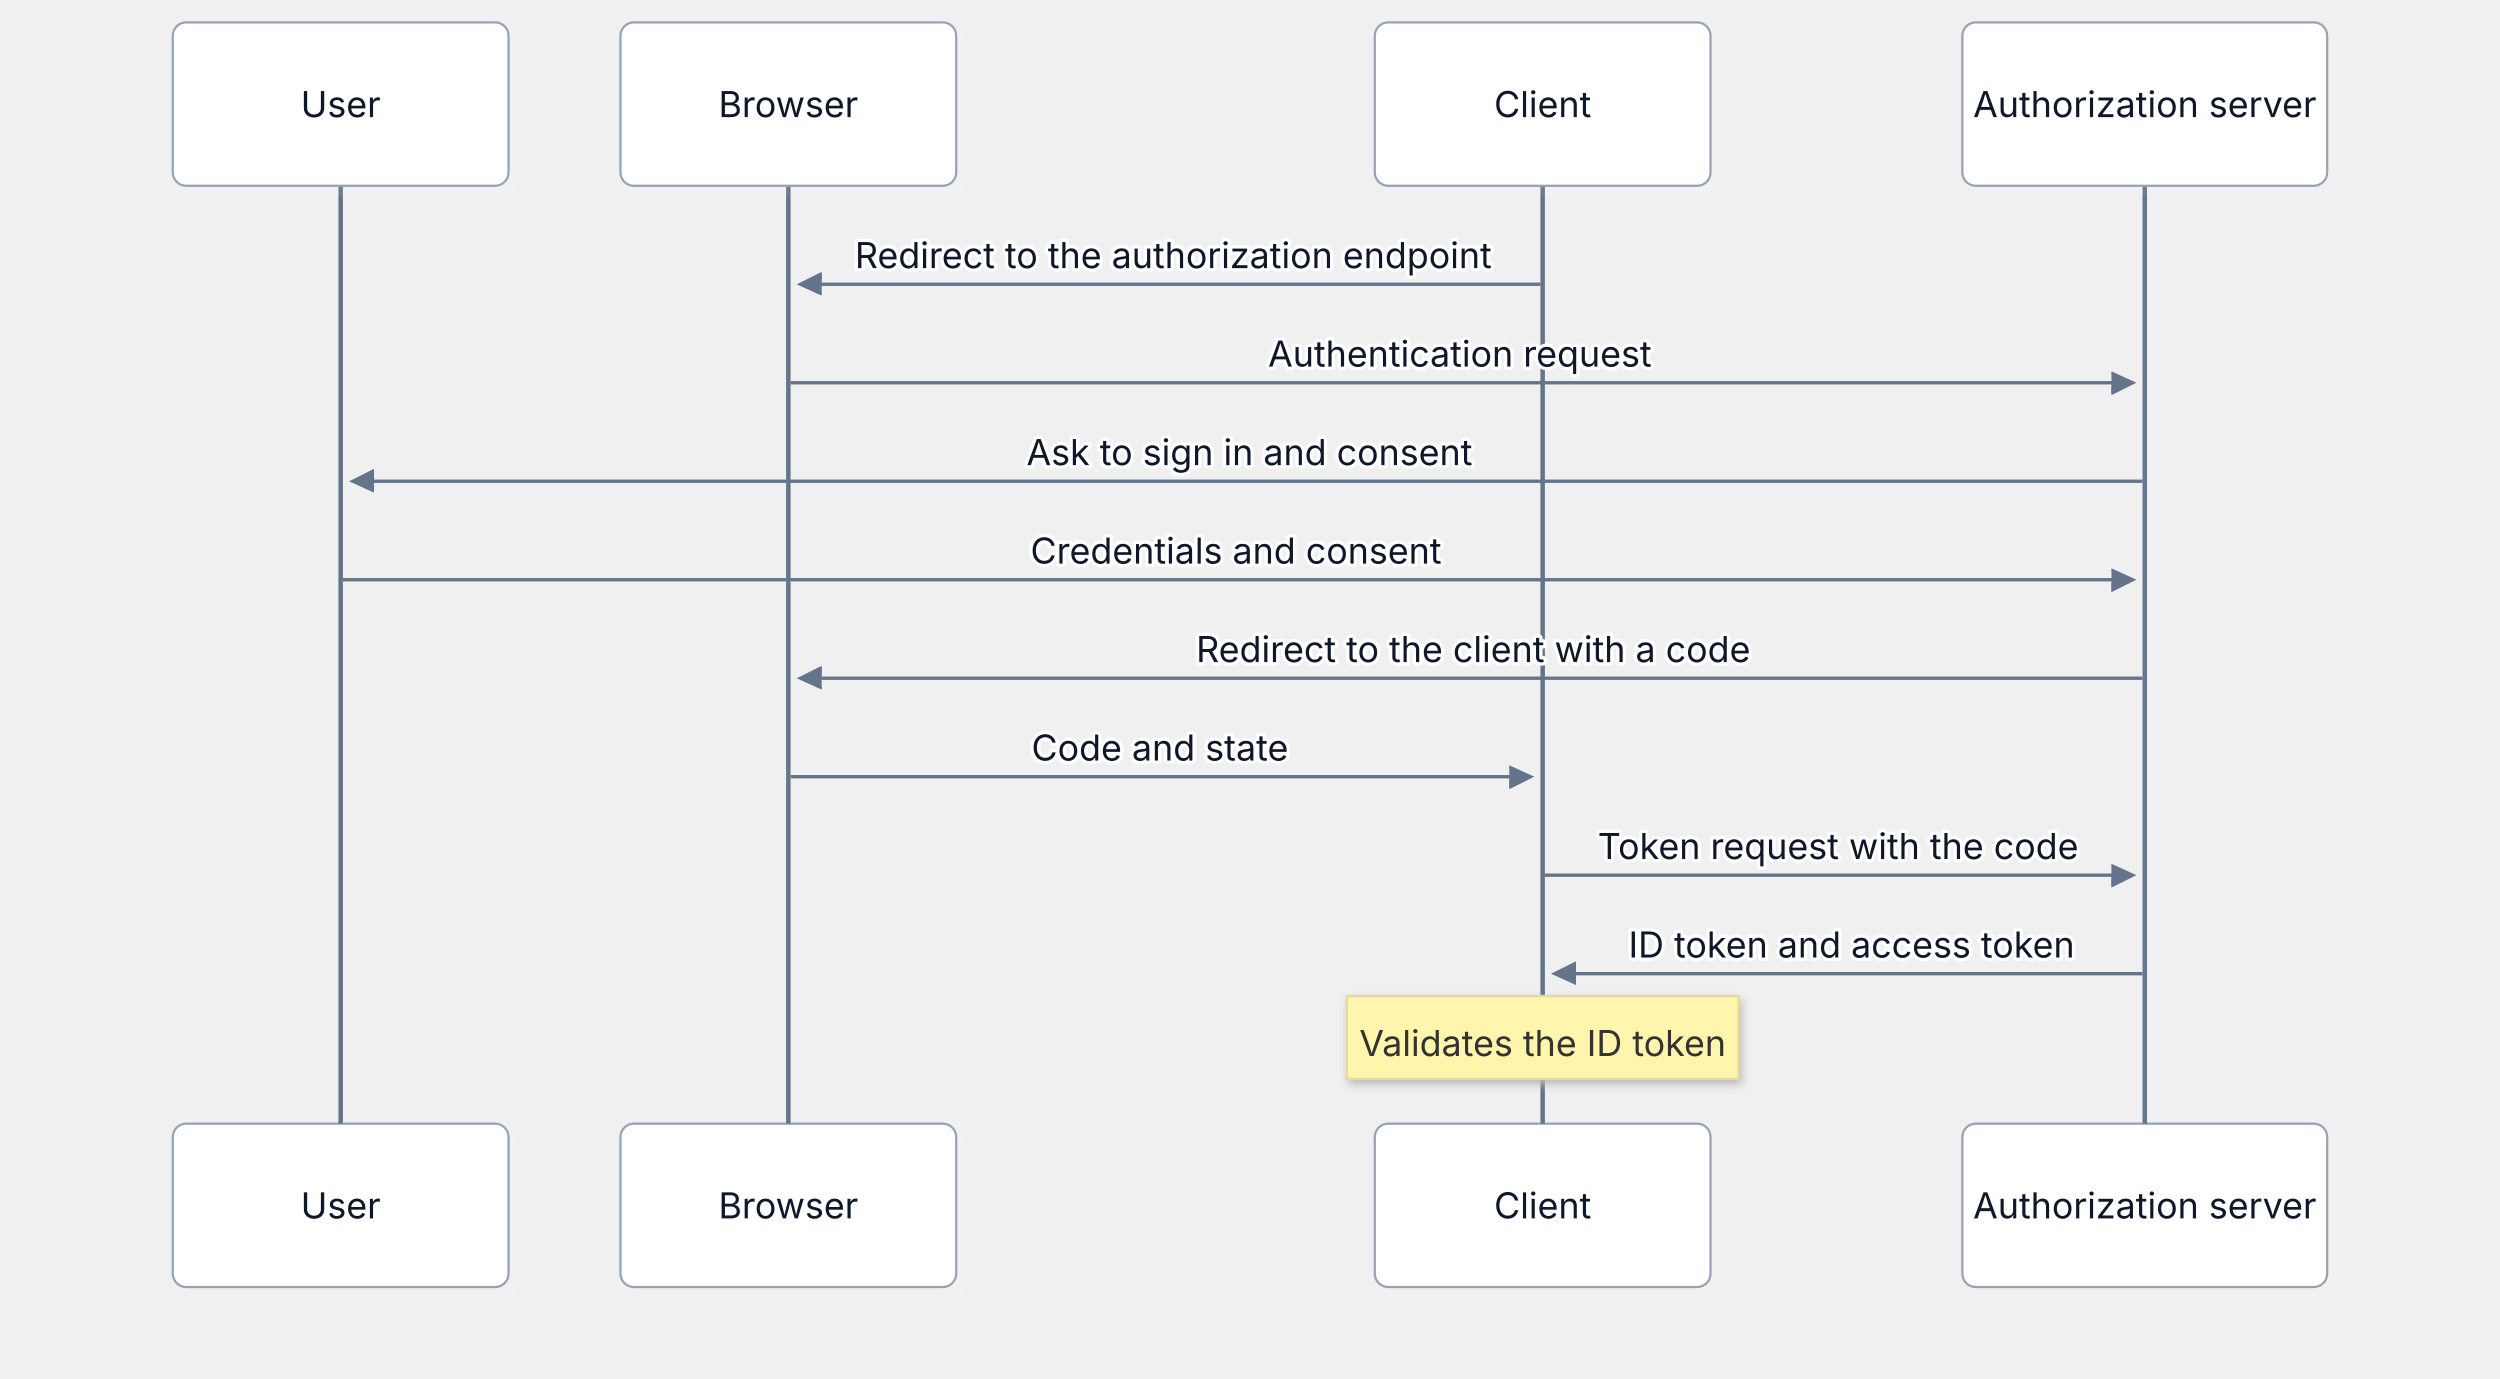
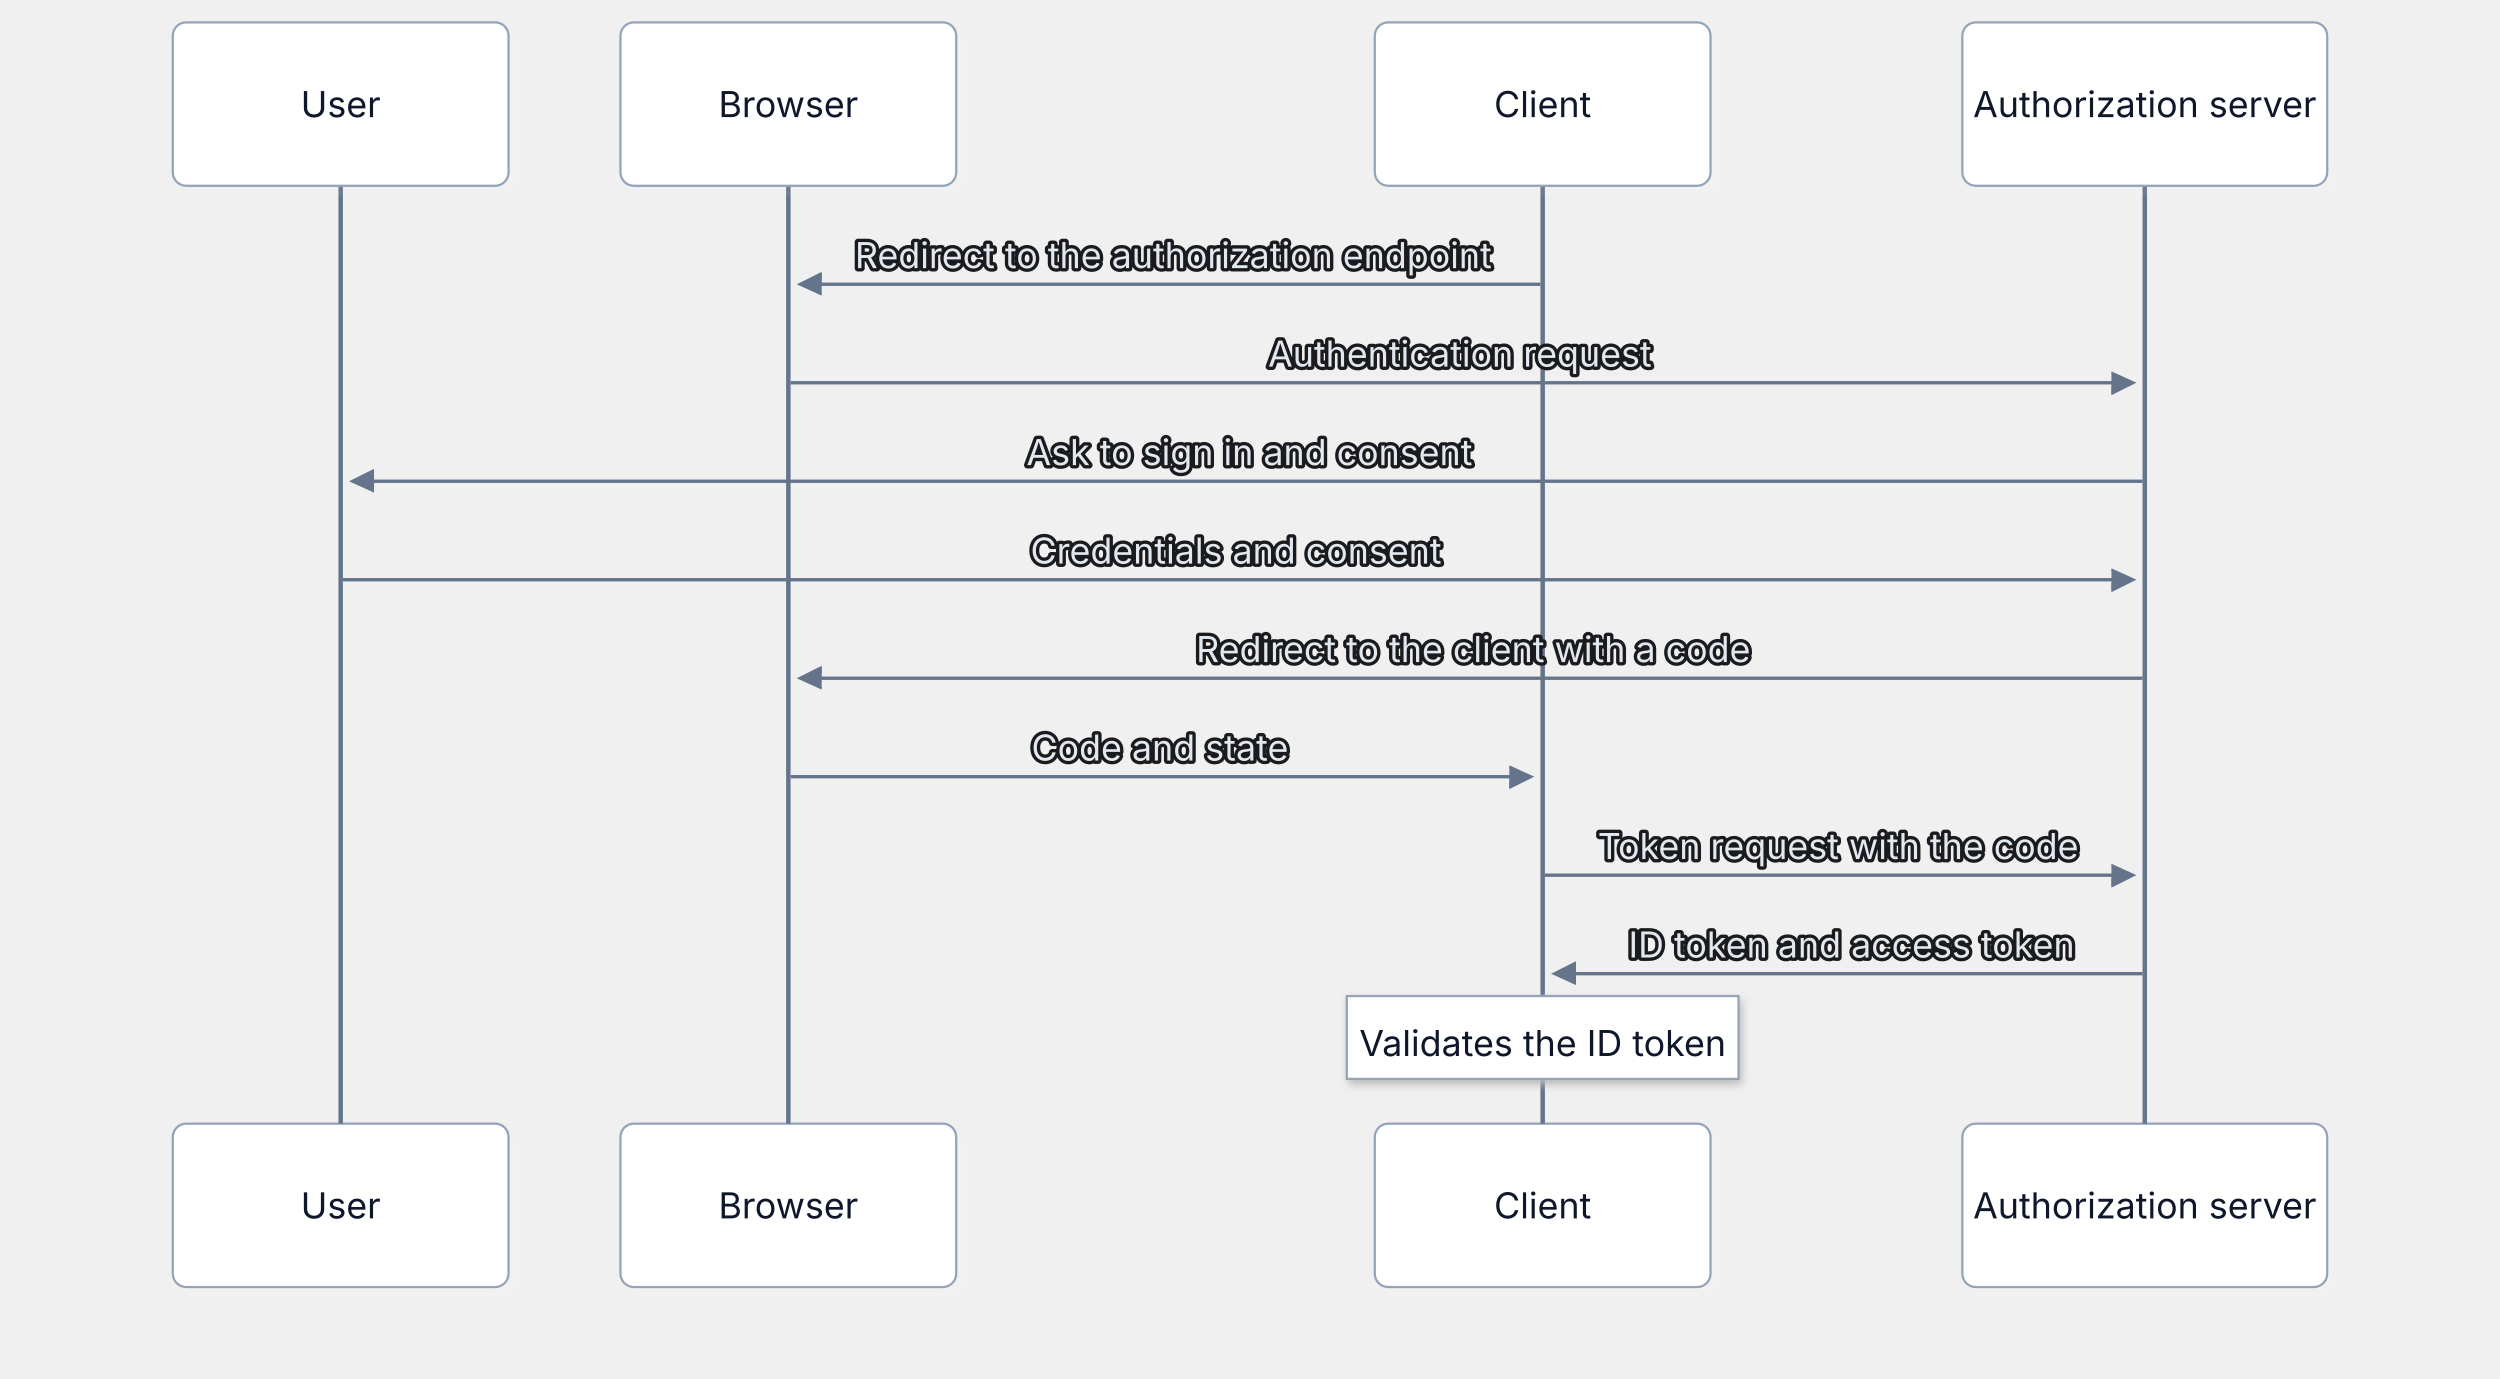
<svg xmlns="http://www.w3.org/2000/svg" id="d0dark" width="1062.5" height="586" viewBox="-50 -10 1062.5 616" role="graphics-document document" aria-roledescription="sequence" aria-describedby="chart-desc-d0dark" aria-labelledby="chart-title-d0dark" style="background-color: rgb(27, 27, 29);">
  <g>
    <rect x="799.5" y="492" fill="#eaeaea" stroke="#666" width="163" height="73" name="auth" rx="6" ry="6" class="actor actor-bottom" data-look="neo" filter="url(#d0dark-drop-shadow)" />
    <text x="881" y="528.5" dominant-baseline="central" alignment-baseline="central" class="actor actor-box" style="text-anchor: middle; font-size: 16px; font-weight: 400; font-family: Inter, -apple-system, &quot;Segoe UI&quot;, Roboto, Helvetica, Arial, sans-serif;">
      <tspan x="881" dy="0">Authorization server</tspan>
    </text>
  </g>
  <g>
    <rect x="537" y="492" fill="#eaeaea" stroke="#666" width="150" height="73" name="client" rx="6" ry="6" class="actor actor-bottom" data-look="neo" filter="url(#d0dark-drop-shadow)" />
    <text x="612" y="528.5" dominant-baseline="central" alignment-baseline="central" class="actor actor-box" style="text-anchor: middle; font-size: 16px; font-weight: 400; font-family: Inter, -apple-system, &quot;Segoe UI&quot;, Roboto, Helvetica, Arial, sans-serif;">
      <tspan x="612" dy="0">Client</tspan>
    </text>
  </g>
  <g>
    <rect x="200" y="492" fill="#eaeaea" stroke="#666" width="150" height="73" name="browser" rx="6" ry="6" class="actor actor-bottom" data-look="neo" filter="url(#d0dark-drop-shadow)" />
    <text x="275" y="528.5" dominant-baseline="central" alignment-baseline="central" class="actor actor-box" style="text-anchor: middle; font-size: 16px; font-weight: 400; font-family: Inter, -apple-system, &quot;Segoe UI&quot;, Roboto, Helvetica, Arial, sans-serif;">
      <tspan x="275" dy="0">Browser</tspan>
    </text>
  </g>
  <g>
    <rect x="0" y="492" fill="#eaeaea" stroke="#666" width="150" height="73" name="user" rx="6" ry="6" class="actor actor-bottom" data-look="neo" filter="url(#d0dark-drop-shadow)" />
    <text x="75" y="528.5" dominant-baseline="central" alignment-baseline="central" class="actor actor-box" style="text-anchor: middle; font-size: 16px; font-weight: 400; font-family: Inter, -apple-system, &quot;Segoe UI&quot;, Roboto, Helvetica, Arial, sans-serif;">
      <tspan x="75" dy="0">User</tspan>
    </text>
  </g>
  <g>
-     <line id="actor7" x1="881" y1="73" x2="881" y2="492" class="actor-line 200" stroke-width="0.5px" stroke="#999" name="auth" data-et="life-line" data-id="auth" />
-     <g id="root-7" data-look="neo" data-et="participant" data-type="participant" data-id="auth">
+     <line id="actor3" x1="881" y1="73" x2="881" y2="492" class="actor-line 200" stroke-width="0.5px" stroke="#999" name="auth" data-et="life-line" data-id="auth" />
+     <g id="root-3" data-look="neo" data-et="participant" data-type="participant" data-id="auth">
      <rect x="799.5" y="0" fill="#eaeaea" stroke="#666" width="163" height="73" name="auth" rx="6" ry="6" class="actor actor-top" data-look="neo" filter="url(#d0dark-drop-shadow)" />
      <text x="881" y="36.5" dominant-baseline="central" alignment-baseline="central" class="actor actor-box" style="text-anchor: middle; font-size: 16px; font-weight: 400; font-family: Inter, -apple-system, &quot;Segoe UI&quot;, Roboto, Helvetica, Arial, sans-serif;">
        <tspan x="881" dy="0">Authorization server</tspan>
      </text>
    </g>
  </g>
  <g>
-     <line id="actor6" x1="612" y1="73" x2="612" y2="492" class="actor-line 200" stroke-width="0.5px" stroke="#999" name="client" data-et="life-line" data-id="client" />
-     <g id="root-6" data-look="neo" data-et="participant" data-type="participant" data-id="client">
+     <line id="actor2" x1="612" y1="73" x2="612" y2="492" class="actor-line 200" stroke-width="0.5px" stroke="#999" name="client" data-et="life-line" data-id="client" />
+     <g id="root-2" data-look="neo" data-et="participant" data-type="participant" data-id="client">
      <rect x="537" y="0" fill="#eaeaea" stroke="#666" width="150" height="73" name="client" rx="6" ry="6" class="actor actor-top" data-look="neo" filter="url(#d0dark-drop-shadow)" />
      <text x="612" y="36.5" dominant-baseline="central" alignment-baseline="central" class="actor actor-box" style="text-anchor: middle; font-size: 16px; font-weight: 400; font-family: Inter, -apple-system, &quot;Segoe UI&quot;, Roboto, Helvetica, Arial, sans-serif;">
        <tspan x="612" dy="0">Client</tspan>
      </text>
    </g>
  </g>
  <g>
-     <line id="actor5" x1="275" y1="73" x2="275" y2="492" class="actor-line 200" stroke-width="0.5px" stroke="#999" name="browser" data-et="life-line" data-id="browser" />
-     <g id="root-5" data-look="neo" data-et="participant" data-type="participant" data-id="browser">
+     <line id="actor1" x1="275" y1="73" x2="275" y2="492" class="actor-line 200" stroke-width="0.5px" stroke="#999" name="browser" data-et="life-line" data-id="browser" />
+     <g id="root-1" data-look="neo" data-et="participant" data-type="participant" data-id="browser">
      <rect x="200" y="0" fill="#eaeaea" stroke="#666" width="150" height="73" name="browser" rx="6" ry="6" class="actor actor-top" data-look="neo" filter="url(#d0dark-drop-shadow)" />
      <text x="275" y="36.5" dominant-baseline="central" alignment-baseline="central" class="actor actor-box" style="text-anchor: middle; font-size: 16px; font-weight: 400; font-family: Inter, -apple-system, &quot;Segoe UI&quot;, Roboto, Helvetica, Arial, sans-serif;">
        <tspan x="275" dy="0">Browser</tspan>
      </text>
    </g>
  </g>
  <g>
-     <line id="actor4" x1="75" y1="73" x2="75" y2="492" class="actor-line 200" stroke-width="0.5px" stroke="#999" name="user" data-et="life-line" data-id="user" />
-     <g id="root-4" data-look="neo" data-et="participant" data-type="participant" data-id="user">
+     <line id="actor0" x1="75" y1="73" x2="75" y2="492" class="actor-line 200" stroke-width="0.5px" stroke="#999" name="user" data-et="life-line" data-id="user" />
+     <g id="root-0" data-look="neo" data-et="participant" data-type="participant" data-id="user">
      <rect x="0" y="0" fill="#eaeaea" stroke="#666" width="150" height="73" name="user" rx="6" ry="6" class="actor actor-top" data-look="neo" filter="url(#d0dark-drop-shadow)" />
      <text x="75" y="36.5" dominant-baseline="central" alignment-baseline="central" class="actor actor-box" style="text-anchor: middle; font-size: 16px; font-weight: 400; font-family: Inter, -apple-system, &quot;Segoe UI&quot;, Roboto, Helvetica, Arial, sans-serif;">
        <tspan x="75" dy="0">User</tspan>
      </text>
    </g>
  </g>
-   <style>#d0dark{font-family:Inter,-apple-system,Segoe UI,Roboto,Helvetica,Arial,sans-serif;font-size:15px;fill:#0F172A;}@keyframes edge-animation-frame{from{stroke-dashoffset:0;}}@keyframes dash{to{stroke-dashoffset:0;}}#d0dark .edge-animation-slow{stroke-dasharray:9,5!important;stroke-dashoffset:900;animation:dash 50s linear infinite;stroke-linecap:round;}#d0dark .edge-animation-fast{stroke-dasharray:9,5!important;stroke-dashoffset:900;animation:dash 20s linear infinite;stroke-linecap:round;}#d0dark .error-icon{fill:hsl(220.588, 100%, 98.333%);}#d0dark .error-text{fill:rgb(8.5, 5.75, 0);stroke:rgb(8.5, 5.75, 0);}#d0dark .edge-thickness-normal{stroke-width:1px;}#d0dark .edge-thickness-thick{stroke-width:3.5px;}#d0dark .edge-pattern-solid{stroke-dasharray:0;}#d0dark .edge-thickness-invisible{stroke-width:0;fill:none;}#d0dark .edge-pattern-dashed{stroke-dasharray:3;}#d0dark .edge-pattern-dotted{stroke-dasharray:2;}#d0dark .marker{fill:#64748B;stroke:#64748B;}#d0dark .marker.cross{stroke:#64748B;}#d0dark svg{font-family:Inter,-apple-system,Segoe UI,Roboto,Helvetica,Arial,sans-serif;font-size:15px;}#d0dark p{margin:0;}#d0dark .actor{stroke:#94A3B8;fill:#FFFFFF;stroke-width:1;}#d0dark rect.actor.outer-path[data-look="neo"]{filter:drop-shadow( 1px 2px 2px rgba(185,185,185,1));}#d0dark rect.note[data-look="neo"]{stroke:hsl(52.683, 60%, 73.922%);fill:#fff5ad;filter:drop-shadow( 1px 2px 2px rgba(185,185,185,1));}#d0dark text.actor&gt;tspan{fill:#0F172A;stroke:none;}#d0dark .actor-line{stroke:#64748B;}#d0dark .innerArc{stroke-width:1.5;stroke-dasharray:none;}#d0dark .messageLine0{stroke-width:1.5;stroke-dasharray:none;stroke:#64748B;}#d0dark .messageLine1{stroke-width:1.5;stroke-dasharray:2,2;stroke:#64748B;}#d0dark [id$="-arrowhead"] path{fill:#64748B;stroke:#64748B;}#d0dark .sequenceNumber{fill:#9b8b74;}#d0dark [id$="-sequencenumber"]{fill:#64748B;}#d0dark [id$="-crosshead"] path{fill:#64748B;stroke:#64748B;}#d0dark .messageText{fill:#0F172A;stroke:none;}#d0dark .labelBox{stroke:#94A3B8;fill:#FFFFFF;filter:drop-shadow( 1px 2px 2px rgba(185,185,185,1));}#d0dark .labelText,#d0dark .labelText&gt;tspan{fill:#0F172A;stroke:none;}#d0dark .loopText,#d0dark .loopText&gt;tspan{fill:#0F172A;stroke:none;}#d0dark .sectionTitle,#d0dark .sectionTitle&gt;tspan{fill:#0F172A;stroke:none;}#d0dark .loopLine{stroke-width:2px;stroke-dasharray:2,2;stroke:#94A3B8;fill:#94A3B8;}#d0dark .note{stroke:hsl(52.683, 60%, 73.922%);fill:#fff5ad;}#d0dark .noteText,#d0dark .noteText&gt;tspan{fill:#333;stroke:none;}#d0dark .activation0{fill:hsl(-79.412, 100%, 93.333%);stroke:hsl(-79.412, 100%, 83.333%);}#d0dark .activation1{fill:hsl(-79.412, 100%, 93.333%);stroke:hsl(-79.412, 100%, 83.333%);}#d0dark .activation2{fill:hsl(-79.412, 100%, 93.333%);stroke:hsl(-79.412, 100%, 83.333%);}#d0dark .actorPopupMenu{position:absolute;}#d0dark .actorPopupMenuPanel{position:absolute;fill:#FFFFFF;box-shadow:0px 8px 16px 0px rgba(0,0,0,0.2);filter:drop-shadow(3px 5px 2px rgb(0 0 0 / 0.4));}#d0dark .actor-man circle,#d0dark line{fill:#FFFFFF;stroke-width:2px;}#d0dark g rect.rect{filter:drop-shadow( 1px 2px 2px rgba(185,185,185,1));stroke:hsl(40.588, 60%, 83.333%);}#d0dark .node .neo-node{stroke:hsl(40.588, 60%, 83.333%);}#d0dark [data-look="neo"].node rect,#d0dark [data-look="neo"].cluster rect,#d0dark [data-look="neo"].node polygon{stroke:url(#d0dark-gradient);filter:drop-shadow( 1px 2px 2px rgba(185,185,185,1));}#d0dark [data-look="neo"].swimlane.cluster rect{filter:none;}#d0dark [data-look="neo"].node path{stroke:url(#d0dark-gradient);stroke-width:1px;}#d0dark [data-look="neo"].node .outer-path{filter:drop-shadow( 1px 2px 2px rgba(185,185,185,1));}#d0dark [data-look="neo"].node .neo-line path{stroke:hsl(40.588, 60%, 83.333%);filter:none;}#d0dark [data-look="neo"].node circle{stroke:url(#d0dark-gradient);filter:drop-shadow( 1px 2px 2px rgba(185,185,185,1));}#d0dark [data-look="neo"].node circle .state-start{fill:#000000;}#d0dark [data-look="neo"].icon-shape .icon{fill:url(#d0dark-gradient);filter:drop-shadow( 1px 2px 2px rgba(185,185,185,1));}#d0dark [data-look="neo"].icon-shape .icon-neo path{stroke:url(#d0dark-gradient);filter:drop-shadow( 1px 2px 2px rgba(185,185,185,1));}#d0dark .messageText{paint-order:stroke;stroke:rgb(255, 255, 255);stroke-width:3px;stroke-linejoin:round;}#d0dark :root{--mermaid-font-family:Inter,-apple-system,Segoe UI,Roboto,Helvetica,Arial,sans-serif;}</style>
+   <style>#d0dark{font-family:Inter,-apple-system,Segoe UI,Roboto,Helvetica,Arial,sans-serif;font-size:15px;fill:#0F172A;}@keyframes edge-animation-frame{from{stroke-dashoffset:0;}}@keyframes dash{to{stroke-dashoffset:0;}}#d0dark .edge-animation-slow{stroke-dasharray:9,5!important;stroke-dashoffset:900;animation:dash 50s linear infinite;stroke-linecap:round;}#d0dark .edge-animation-fast{stroke-dasharray:9,5!important;stroke-dashoffset:900;animation:dash 20s linear infinite;stroke-linecap:round;}#d0dark .error-icon{fill:hsl(220.588, 100%, 98.333%);}#d0dark .error-text{fill:rgb(8.5, 5.75, 0);stroke:rgb(8.5, 5.75, 0);}#d0dark .edge-thickness-normal{stroke-width:1px;}#d0dark .edge-thickness-thick{stroke-width:3.5px;}#d0dark .edge-pattern-solid{stroke-dasharray:0;}#d0dark .edge-thickness-invisible{stroke-width:0;fill:none;}#d0dark .edge-pattern-dashed{stroke-dasharray:3;}#d0dark .edge-pattern-dotted{stroke-dasharray:2;}#d0dark .marker{fill:#64748B;stroke:#64748B;}#d0dark .marker.cross{stroke:#64748B;}#d0dark svg{font-family:Inter,-apple-system,Segoe UI,Roboto,Helvetica,Arial,sans-serif;font-size:15px;}#d0dark p{margin:0;}#d0dark .actor{stroke:#94A3B8;fill:#FFFFFF;stroke-width:1;}#d0dark rect.actor.outer-path[data-look="neo"]{filter:drop-shadow( 1px 2px 2px rgba(185,185,185,1));}#d0dark rect.note[data-look="neo"]{stroke:#94A3B8;fill:#FFFFFF;filter:drop-shadow( 1px 2px 2px rgba(185,185,185,1));}#d0dark text.actor&gt;tspan{fill:#0F172A;stroke:none;}#d0dark .actor-line{stroke:#64748B;}#d0dark .innerArc{stroke-width:1.5;stroke-dasharray:none;}#d0dark .messageLine0{stroke-width:1.5;stroke-dasharray:none;stroke:#64748B;}#d0dark .messageLine1{stroke-width:1.5;stroke-dasharray:2,2;stroke:#64748B;}#d0dark [id$="-arrowhead"] path{fill:#64748B;stroke:#64748B;}#d0dark .sequenceNumber{fill:#9b8b74;}#d0dark [id$="-sequencenumber"]{fill:#64748B;}#d0dark [id$="-crosshead"] path{fill:#64748B;stroke:#64748B;}#d0dark .messageText{fill:#E2E8F0;stroke:none;}#d0dark .labelBox{stroke:#94A3B8;fill:#FFFFFF;filter:drop-shadow( 1px 2px 2px rgba(185,185,185,1));}#d0dark .labelText,#d0dark .labelText&gt;tspan{fill:#0F172A;stroke:none;}#d0dark .loopText,#d0dark .loopText&gt;tspan{fill:#0F172A;stroke:none;}#d0dark .sectionTitle,#d0dark .sectionTitle&gt;tspan{fill:#0F172A;stroke:none;}#d0dark .loopLine{stroke-width:2px;stroke-dasharray:2,2;stroke:#94A3B8;fill:#94A3B8;}#d0dark .note{stroke:#94A3B8;fill:#FFFFFF;}#d0dark .noteText,#d0dark .noteText&gt;tspan{fill:#0F172A;stroke:none;}#d0dark .activation0{fill:hsl(-79.412, 100%, 93.333%);stroke:hsl(-79.412, 100%, 83.333%);}#d0dark .activation1{fill:hsl(-79.412, 100%, 93.333%);stroke:hsl(-79.412, 100%, 83.333%);}#d0dark .activation2{fill:hsl(-79.412, 100%, 93.333%);stroke:hsl(-79.412, 100%, 83.333%);}#d0dark .actorPopupMenu{position:absolute;}#d0dark .actorPopupMenuPanel{position:absolute;fill:#FFFFFF;box-shadow:0px 8px 16px 0px rgba(0,0,0,0.2);filter:drop-shadow(3px 5px 2px rgb(0 0 0 / 0.4));}#d0dark .actor-man circle,#d0dark line{fill:#FFFFFF;stroke-width:2px;}#d0dark g rect.rect{filter:drop-shadow( 1px 2px 2px rgba(185,185,185,1));stroke:hsl(40.588, 60%, 83.333%);}#d0dark .node .neo-node{stroke:hsl(40.588, 60%, 83.333%);}#d0dark [data-look="neo"].node rect,#d0dark [data-look="neo"].cluster rect,#d0dark [data-look="neo"].node polygon{stroke:url(#d0dark-gradient);filter:drop-shadow( 1px 2px 2px rgba(185,185,185,1));}#d0dark [data-look="neo"].swimlane.cluster rect{filter:none;}#d0dark [data-look="neo"].node path{stroke:url(#d0dark-gradient);stroke-width:1px;}#d0dark [data-look="neo"].node .outer-path{filter:drop-shadow( 1px 2px 2px rgba(185,185,185,1));}#d0dark [data-look="neo"].node .neo-line path{stroke:hsl(40.588, 60%, 83.333%);filter:none;}#d0dark [data-look="neo"].node circle{stroke:url(#d0dark-gradient);filter:drop-shadow( 1px 2px 2px rgba(185,185,185,1));}#d0dark [data-look="neo"].node circle .state-start{fill:#000000;}#d0dark [data-look="neo"].icon-shape .icon{fill:url(#d0dark-gradient);filter:drop-shadow( 1px 2px 2px rgba(185,185,185,1));}#d0dark [data-look="neo"].icon-shape .icon-neo path{stroke:url(#d0dark-gradient);filter:drop-shadow( 1px 2px 2px rgba(185,185,185,1));}#d0dark .messageText{paint-order:stroke;stroke:rgb(27, 27, 29);stroke-width:3px;stroke-linejoin:round;}#d0dark :root{--mermaid-font-family:Inter,-apple-system,Segoe UI,Roboto,Helvetica,Arial,sans-serif;}</style>
  <g />
  <defs>
    <symbol id="d0dark-computer" width="24" height="24">
      <path transform="scale(.5)" d="M2 2v13h20v-13h-20zm18 11h-16v-9h16v9zm-10.22 6l.466-1h3.52l.467 1h-4.45zm14.22 3h-24l2-6h2.10l-1.33 4h18.45l-1.29-4h2.07l2 6zm-5-10h-14v-7h14v7z" />
    </symbol>
  </defs>
  <defs>
    <symbol id="d0dark-database" fill-rule="evenodd" clip-rule="evenodd">
      <path transform="scale(.5)" d="M12.25.001l.256.00.255.00.253.00.251.01.24.012.24.015.24.016.24.019.24.02.23.023.23.024.23.027.23.028.22.031.22.032.22.034.22.03.217.03.214.04.21.041.20.043.20.045.20.046.19.048.19.05.19.051.18.053.18.054.18.05.175.05.172.05.168.06.16.061.16.06.155.06.15.06.074.03.073.03.071.03.07.03.069.03.068.03.067.03.066.03.064.03.064.03.062.03.06.03.06.03.058.03.058.03.055.03.055.03.053.03.052.03.051.03.05.03.048.03.047.03.045.04.04.04.04.04.04.04.04.04.039.04.037.04.036.04.034.04.033.04.032.04.03.04.029.04.027.04.026.04.024.04.023.04.021.04.02.04.018.04.017.04.015.04.013.04.012.04.011.04.009.04.007.04.006.04.004.04.002.04.001.04v17l-.001.04-.002.04-.004.04-.006.04-.007.04-.009.04-.011.04-.012.04-.013.04-.015.04-.017.04-.018.04-.02.04-.021.04-.023.04-.024.04-.026.04-.027.04-.029.04-.03.04-.032.04-.033.04-.034.04-.036.04-.037.04-.039.04-.04.04-.041.04-.043.04-.044.04-.045.04-.047.03-.048.03-.05.03-.051.03-.052.03-.053.03-.055.03-.055.03-.058.03-.058.03-.06.03-.06.03-.062.03-.064.03-.064.03-.066.03-.067.03-.068.03-.069.03-.07.03-.071.03-.073.03-.074.03-.15.06-.155.06-.16.06-.163.06-.168.06-.172.05-.175.05-.18.05-.183.05-.187.05-.191.05-.194.05-.198.04-.201.04-.205.04-.208.04-.211.04-.214.04-.217.03-.22.03-.223.03-.225.03-.229.03-.231.02-.233.02-.236.02-.239.02-.241.02-.242.01-.246.01-.247.01-.249.01-.251.01-.253.00-.255.00-.256.00-.258.00-.258-.001-.256-.004-.255-.005-.253-.008-.251-.01-.249-.012-.247-.015-.245-.016-.243-.019-.241-.02-.238-.023-.236-.024-.234-.027-.231-.028-.228-.031-.226-.032-.223-.034-.22-.036-.217-.038-.214-.04-.211-.041-.208-.043-.204-.045-.201-.046-.198-.048-.195-.05-.19-.051-.187-.053-.184-.054-.179-.056-.176-.057-.172-.059-.167-.06-.164-.061-.159-.063-.155-.064-.151-.066-.074-.033-.072-.033-.072-.034-.07-.034-.069-.035-.068-.035-.067-.035-.066-.035-.064-.036-.063-.036-.062-.036-.061-.036-.06-.037-.058-.037-.057-.037-.056-.038-.055-.038-.053-.038-.052-.038-.051-.039-.049-.039-.049-.039-.046-.039-.046-.04-.044-.04-.043-.04-.041-.04-.04-.041-.039-.041-.037-.041-.036-.041-.034-.041-.033-.042-.032-.042-.03-.042-.029-.042-.027-.042-.026-.043-.024-.043-.023-.043-.021-.043-.02-.043-.018-.044-.017-.043-.015-.044-.013-.044-.012-.044-.011-.045-.009-.044-.007-.045-.006-.045-.004-.045-.002-.045-.001-.045v-17l.001-.045.00-.045.00-.045.00-.045.00-.045.00-.044.01-.045.01-.044.01-.044.01-.044.01-.043.01-.044.02-.043.02-.043.02-.043.02-.043.02-.043.02-.042.02-.042.03-.042.03-.042.03-.042.03-.041.03-.041.03-.041.03-.041.04-.041.04-.04.04-.04.04-.04.04-.04.04-.039.04-.039.04-.039.05-.039.05-.038.05-.038.05-.038.05-.038.05-.037.05-.037.06-.037.06-.036.06-.036.06-.036.06-.036.06-.035.06-.035.06-.035.06-.035.07-.034.07-.034.07-.033.07-.033.15-.066.15-.064.15-.063.16-.061.16-.06.17-.059.17-.057.17-.056.18-.054.18-.053.19-.051.19-.05.19-.048.20-.046.20-.045.20-.043.21-.041.21-.04.21-.038.22-.036.22-.034.22-.032.22-.031.23-.028.23-.027.23-.024.23-.023.24-.02.24-.019.24-.016.24-.015.24-.012.25-.01.25-.008.25-.005.25-.004.25-.001.25.001zm-9.25 20.49v.01l.001.02.003.02.004.02.005.02.006.02.007.02.009.02.01.02.011.02.012.02.013.02.015.02.016.02.017.02.018.02.019.02.021.02.022.02.023.02.024.02.052.04.056.05.06.051.06.051.07.05.075.05.079.05.084.05.088.05.092.05.097.05.102.05.105.05.11.05.114.05.119.05.123.05.127.05.13.05.13.05.13.048.14.049.14.047.15.047.15.047.16.04.163.04.167.04.171.04.176.04.178.04.183.03.187.03.19.03.194.03.197.03.202.03.204.03.209.03.21.029.21.027.21.025.22.024.22.021.23.02.23.018.23.016.24.01.243.01.246.01.24.008.25.005.25.004.25.001.26-.001.25-.004.25-.005.25-.008.24-.011.24-.012.24-.014.23-.016.23-.018.23-.021.22-.021.22-.024.22-.026.21-.027.21-.028.21-.031.20-.031.20-.034.19-.034.19-.036.19-.037.18-.039.18-.04.17-.04.17-.042.17-.043.16-.044.16-.045.16-.046.15-.046.15-.047.14-.048.14-.049.13-.049.13-.05.13-.05.12-.05.12-.051.11-.052.11-.051.11-.052.10-.052.10-.052.09-.052.09-.052.08-.053.08-.051.07-.052.07-.052.07-.051.06-.051.06-.051.05-.05.05-.05.02-.024.02-.025.02-.024.02-.024.01-.024.01-.024.01-.024.01-.023.01-.024.01-.023.01-.023.01-.023.01-.022.00-.022.00-.022.00-.022.00-.022.00-.021.00-.021.00-.021v-4.12l-.077.05-.08.05-.083.05-.085.05-.087.05-.09.05-.093.05-.095.05-.097.05-.1.04-.102.04-.105.04-.106.04-.109.04-.111.04-.114.04-.115.04-.118.04-.12.04-.122.04-.124.04-.126.04-.128.04-.13.04-.132.03-.134.03-.135.03-.138.03-.139.03-.142.03-.143.03-.144.03-.147.03-.148.03-.15.03-.151.03-.153.02-.154.02-.156.02-.158.02-.159.02-.161.02-.162.02-.163.02-.165.02-.166.02-.167.01-.169.01-.169.01-.171.01-.173.01-.173.01-.175.01-.175.01-.177.01-.178.01-.179.00-.179.00-.181.00-.182.00-.182.00-.184.00-.184.00h-.37l-.184-.002-.184-.003-.182-.004-.182-.005-.181-.006-.179-.008-.179-.008-.178-.01-.176-.011-.176-.012-.175-.013-.173-.014-.172-.015-.171-.016-.17-.017-.169-.018-.167-.019-.166-.02-.165-.021-.163-.022-.162-.023-.161-.024-.159-.025-.157-.026-.156-.027-.155-.027-.153-.029-.151-.03-.15-.03-.148-.031-.146-.032-.145-.033-.143-.034-.141-.035-.14-.035-.137-.037-.136-.037-.134-.038-.132-.038-.13-.04-.128-.04-.126-.041-.124-.042-.122-.042-.12-.044-.117-.043-.116-.045-.113-.045-.112-.046-.109-.047-.106-.047-.105-.048-.102-.049-.1-.049-.097-.05-.095-.05-.093-.052-.09-.051-.087-.052-.085-.053-.083-.054-.08-.054-.077-.054v4.12zm0-5.65v.011l.001.02.003.02.004.02.005.02.006.02.007.02.009.02.01.02.011.02.012.02.013.02.015.02.016.02.017.02.018.02.019.02.021.02.022.02.023.02.024.02.052.05.05.05.06.05.06.051.07.05.075.05.079.05.084.05.088.05.092.05.097.05.102.05.105.05.11.05.114.05.119.05.123.05.12.051.13.05.13.049.13.049.14.048.14.048.15.047.15.046.16.04.163.04.167.04.171.04.176.04.178.04.18.04.18.038.19.03.194.03.197.03.202.03.204.03.209.03.21.028.21.027.21.025.22.024.22.022.23.02.23.018.23.016.24.01.243.01.246.01.24.008.25.006.25.003.25.001.26-.001.25-.003.25-.006.25-.008.24-.01.24-.012.24-.015.23-.016.23-.018.23-.02.22-.022.22-.024.22-.025.21-.027.21-.029.21-.03.20-.032.20-.033.19-.035.19-.036.19-.037.18-.039.18-.039.17-.041.17-.042.17-.043.16-.044.16-.045.16-.045.15-.047.15-.047.14-.048.14-.048.13-.05.13-.049.13-.05.12-.051.12-.051.11-.051.11-.052.11-.052.10-.052.10-.052.09-.052.09-.052.08-.052.08-.052.07-.052.07-.051.07-.052.06-.051.06-.05.05-.051.05-.049.02-.025.02-.024.02-.025.02-.024.01-.024.01-.024.01-.024.01-.023.01-.023.01-.024.01-.022.01-.023.01-.023.00-.022.00-.022.00-.022.00-.021.00-.022.00-.021.00-.021v-4.13l-.077.05-.08.05-.083.05-.085.05-.087.05-.09.05-.093.05-.095.05-.097.05-.1.04-.102.04-.105.04-.106.04-.109.04-.111.04-.114.04-.115.04-.118.04-.12.04-.122.04-.124.04-.126.04-.128.04-.13.03-.132.03-.134.03-.135.03-.138.03-.139.03-.142.03-.143.03-.144.03-.147.03-.148.03-.15.03-.151.03-.153.02-.154.02-.156.02-.158.02-.159.02-.161.02-.162.02-.163.02-.165.02-.166.02-.167.01-.169.01-.169.01-.171.01-.173.01-.173.01-.175.01-.175.01-.177.01-.178.00-.179.00-.179.00-.181.00-.182.00-.182.00-.184.00-.184.00h-.37l-.184-.002-.184-.003-.182-.004-.182-.005-.181-.007-.179-.007-.179-.009-.178-.009-.176-.011-.176-.012-.175-.013-.173-.014-.172-.015-.171-.016-.17-.017-.169-.018-.167-.019-.166-.02-.165-.021-.163-.022-.162-.023-.161-.024-.159-.025-.157-.026-.156-.027-.155-.028-.153-.028-.151-.03-.15-.03-.148-.031-.146-.033-.145-.033-.143-.033-.141-.035-.14-.036-.137-.036-.136-.037-.134-.038-.132-.039-.13-.039-.128-.04-.126-.041-.124-.042-.122-.043-.12-.043-.117-.044-.116-.044-.113-.046-.112-.046-.109-.046-.106-.047-.105-.048-.102-.049-.1-.049-.097-.05-.095-.051-.093-.051-.09-.051-.087-.053-.085-.052-.083-.054-.08-.054-.077-.054v4.13zm0-5.66v.011l.001.02.00.022.00.021.00.022.00.021.00.022.00.023.01.02.011.02.012.02.013.02.015.02.016.02.017.02.018.02.019.02.021.02.022.02.023.02.024.02.052.05.05.05.06.05.06.051.07.05.075.05.079.05.084.05.088.05.092.05.097.05.102.05.105.05.11.05.114.05.119.05.123.05.127.05.13.05.13.05.13.049.14.048.14.048.15.047.15.046.16.04.163.04.167.04.171.04.176.04.178.04.18.04.18.038.19.03.194.03.197.03.202.03.204.03.209.03.21.028.21.027.21.025.22.024.22.021.23.02.23.018.23.017.24.01.243.01.246.01.24.008.25.006.25.003.25.001.26-.001.25-.003.25-.006.25-.008.24-.01.24-.013.24-.014.23-.016.23-.018.23-.02.22-.022.22-.024.22-.025.21-.027.21-.029.21-.03.20-.032.20-.033.19-.035.19-.036.19-.037.18-.039.18-.039.17-.041.17-.042.17-.043.16-.044.16-.045.16-.045.15-.047.15-.047.14-.048.14-.049.13-.049.13-.049.13-.051.12-.05.12-.051.11-.052.11-.051.11-.052.10-.052.10-.052.09-.052.09-.052.08-.052.08-.052.07-.052.07-.052.07-.051.06-.051.06-.051.05-.05.05-.049.02-.025.02-.025.02-.024.02-.024.01-.024.01-.024.01-.024.01-.023.01-.024.01-.023.01-.023.01-.022.01-.023.00-.022.00-.022.00-.022.00-.022.00-.021.00-.021.00-.021v-4.15l-.077.05-.08.05-.083.05-.085.05-.087.05-.09.05-.093.05-.095.05-.097.05-.1.04-.102.04-.105.04-.106.04-.109.04-.111.04-.114.04-.115.04-.118.04-.12.04-.122.04-.124.04-.126.04-.128.04-.13.03-.132.03-.134.03-.135.03-.138.03-.139.03-.142.03-.143.03-.144.03-.147.03-.148.03-.15.03-.151.03-.153.02-.154.02-.156.02-.158.02-.159.02-.161.02-.162.02-.163.02-.165.02-.166.02-.167.01-.169.01-.169.01-.171.01-.173.01-.173.01-.175.01-.175.01-.177.01-.178.01-.179.00-.179.00-.181.00-.182.00-.182.00-.184.00-.184.00-.185.00-.185-.001-.184-.001-.184-.003-.182-.004-.182-.006-.181-.006-.179-.007-.179-.009-.178-.01-.176-.01-.176-.012-.175-.013-.173-.014-.172-.015-.171-.016-.17-.017-.169-.018-.167-.019-.166-.02-.165-.021-.163-.023-.162-.023-.161-.024-.159-.024-.157-.026-.156-.027-.155-.028-.153-.028-.151-.03-.15-.03-.148-.032-.146-.032-.145-.033-.143-.034-.141-.034-.14-.036-.137-.036-.136-.037-.134-.038-.132-.039-.13-.039-.128-.041-.126-.041-.124-.041-.122-.043-.12-.043-.117-.044-.116-.044-.113-.046-.112-.046-.109-.046-.106-.048-.105-.048-.102-.048-.1-.05-.097-.049-.095-.051-.093-.051-.09-.052-.087-.052-.085-.053-.083-.053-.08-.054-.077-.054v4.15zm8.74-8.17l-.257.00-.254.00-.25.00-.247.01-.244.01-.241.01-.237.01-.233.01-.231.02-.226.02-.224.02-.22.02-.216.02-.212.02-.21.03-.205.03-.202.03-.198.03-.194.03-.191.03-.187.03-.183.04-.179.04-.175.04-.172.04-.168.04-.163.04-.16.04-.155.04-.152.04-.148.04-.143.04-.139.04-.136.05-.131.05-.126.05-.123.05-.118.05-.114.05-.11.05-.106.05-.101.05-.096.05-.092.05-.088.05-.083.05-.079.05-.074.05-.07.05-.065.05-.06.05-.056.05-.051.05-.023.02-.023.02-.021.02-.02.02-.019.02-.018.02-.017.02-.015.02-.014.02-.013.02-.012.02-.01.02-.01.02-.008.02-.006.02-.006.02-.004.02-.004.02-.001.02-.001.02.001.02.001.02.004.02.004.02.006.02.006.02.008.02.01.02.01.02.012.02.013.02.014.02.015.02.017.02.018.02.019.02.02.02.021.02.023.02.023.02.051.05.05.05.06.05.06.051.07.05.074.05.079.05.083.05.088.05.092.05.096.05.101.05.106.05.11.05.114.05.118.05.123.05.126.05.131.05.13.05.13.049.14.048.14.048.15.048.15.046.16.04.163.04.168.04.172.04.175.04.179.04.183.04.18.038.19.038.19.036.19.034.20.033.20.032.21.03.212.02.216.02.22.02.224.02.226.02.231.02.233.01.237.01.241.01.244.01.247.01.25.00.254.00.257.00.26.00.26-.001.25-.004.25-.005.25-.008.24-.011.24-.012.24-.014.23-.016.23-.018.23-.021.22-.022.22-.023.22-.026.21-.027.21-.028.21-.031.20-.032.20-.033.19-.034.19-.036.19-.038.18-.038.18-.04.17-.041.17-.042.17-.043.16-.043.16-.045.16-.046.15-.046.15-.048.14-.048.14-.048.13-.049.13-.05.13-.05.12-.051.12-.051.11-.051.11-.052.11-.052.10-.052.10-.052.09-.052.09-.052.08-.052.08-.052.07-.052.07-.051.07-.052.06-.051.06-.05.05-.05.05-.05.02-.025.02-.024.02-.024.02-.025.01-.024.01-.024.01-.023.01-.024.01-.023.01-.023.01-.023.01-.023.01-.022.00-.022.00-.023.00-.021.00-.022.00-.021.00-.021.00-.021-.001-.021-.001-.021-.004-.021-.004-.022-.006-.021-.006-.023-.008-.022-.01-.022-.01-.023-.012-.023-.013-.023-.014-.023-.015-.024-.017-.023-.018-.024-.019-.024-.02-.025-.021-.024-.023-.024-.023-.025-.051-.05-.056-.05-.06-.05-.065-.051-.07-.052-.074-.051-.079-.052-.083-.052-.088-.052-.092-.052-.096-.052-.101-.052-.106-.052-.11-.052-.114-.052-.118-.051-.123-.051-.126-.051-.131-.05-.136-.05-.139-.049-.143-.048-.148-.048-.152-.048-.155-.046-.16-.046-.163-.045-.168-.043-.172-.043-.175-.042-.179-.041-.183-.04-.187-.038-.191-.038-.194-.036-.198-.034-.202-.033-.205-.032-.21-.031-.212-.028-.216-.027-.22-.026-.224-.023-.226-.022-.231-.021-.233-.018-.237-.016-.241-.014-.244-.012-.247-.011-.25-.008-.254-.005-.257-.004-.26-.001-.26.00z" />
    </symbol>
  </defs>
  <defs>
    <symbol id="d0dark-clock" width="24" height="24">
      <path transform="scale(.5)" d="M12 2c5.51 0 10 4.48 10 10s-4.48 10-10 10-10-4.48-10-10 4.48-10 10-10zm0-2c-6.62 0-12 5.37-12 12s5.37 12 12 12 12-5.37 12-12-5.37-12-12-12zm5.84 12.45c.202.03.202.33.001.37-1.90.361-6.04 1.11-6.54 1.11-.719 0-1.30-.582-1.30-1.30 0-.512.77-5.44 1.12-7.44.034-.192.31-.181.34.014l.985 6.23 5.39 1.01z" />
    </symbol>
  </defs>
  <defs>
    <marker id="d0dark-arrowhead" refX="7.9" refY="5" markerUnits="userSpaceOnUse" markerWidth="12" markerHeight="12" orient="auto-start-reverse">
      <path d="M -1 0 L 10 5 L 0 10 z" />
    </marker>
  </defs>
  <defs>
    <marker id="d0dark-crosshead" markerWidth="15" markerHeight="8" orient="auto" refX="4" refY="4.5">
      <path fill="none" stroke="#000000" stroke-width="1pt" d="M 1,2 L 6,7 M 6,2 L 1,7" style="stroke-dasharray: 0, 0;" />
    </marker>
  </defs>
  <defs>
    <marker id="d0dark-filled-head" refX="15.5" refY="7" markerWidth="20" markerHeight="28" orient="auto">
      <path d="M 18,7 L9,13 L14,7 L9,1 Z" />
    </marker>
  </defs>
  <defs>
    <marker id="d0dark-sequencenumber" refX="15" refY="15" markerWidth="60" markerHeight="40" orient="auto">
      <circle cx="15" cy="15" r="6" />
    </marker>
  </defs>
  <defs>
    <marker id="d0dark-solidTopArrowHead" refX="7.9" refY="7.25" markerUnits="userSpaceOnUse" markerWidth="12" markerHeight="12" orient="auto-start-reverse">
      <path d="M 0 0 L 10 8 L 0 8 z" />
    </marker>
  </defs>
  <defs>
    <marker id="d0dark-solidBottomArrowHead" refX="7.9" refY="0.75" markerUnits="userSpaceOnUse" markerWidth="12" markerHeight="12" orient="auto-start-reverse">
      <path d="M 0 0 L 10 0 L 0 8 z" />
    </marker>
  </defs>
  <defs>
    <marker id="d0dark-stickTopArrowHead" refX="7.5" refY="7" markerUnits="userSpaceOnUse" markerWidth="12" markerHeight="12" orient="auto-start-reverse">
      <path d="M 0 0 L 7 7" stroke="black" stroke-width="1.5" fill="none" />
    </marker>
  </defs>
  <defs>
    <marker id="d0dark-stickBottomArrowHead" refX="7.5" refY="0" markerUnits="userSpaceOnUse" markerWidth="12" markerHeight="12" orient="auto-start-reverse">
      <path d="M 0 7 L 7 0" stroke="black" stroke-width="1.5" fill="none" />
    </marker>
  </defs>
  <defs>
    <filter id="d0dark-drop-shadow" height="130%" width="130%">
      <feDropShadow dx="4" dy="4" stdDeviation="0" flood-opacity="0.06" flood-color="#FFFFFF" />
    </filter>
  </defs>
  <g data-et="note" data-id="i8">
    <rect x="524.5" y="435" fill="#EDF2AE" stroke="#666" width="175" height="37" class="note" data-look="neo" />
    <text x="612" y="440" text-anchor="middle" dominant-baseline="middle" alignment-baseline="middle" class="noteText" dy="1em" style="font-family: Inter, -apple-system, &quot;Segoe UI&quot;, Roboto, Helvetica, Arial, sans-serif; font-size: 16px; font-weight: 400;">
      <tspan x="612">Validates the ID token</tspan>
    </text>
  </g>
  <text x="447" y="88" text-anchor="middle" dominant-baseline="middle" alignment-baseline="middle" class="messageText" dy="1em" style="font-family: Inter, -apple-system, &quot;Segoe UI&quot;, Roboto, Helvetica, Arial, sans-serif; font-size: 16px; font-weight: 400;">Redirect to the authorization endpoint</text>
  <line x1="611" y1="117" x2="282" y2="117" class="messageLine0" data-et="message" data-id="i0" data-from="client" data-to="browser" stroke-width="2" stroke="none" marker-end="url(#d0dark-arrowhead)" style="fill: none;" />
  <text x="575" y="132" text-anchor="middle" dominant-baseline="middle" alignment-baseline="middle" class="messageText" dy="1em" style="font-family: Inter, -apple-system, &quot;Segoe UI&quot;, Roboto, Helvetica, Arial, sans-serif; font-size: 16px; font-weight: 400;">Authentication request</text>
  <line x1="276" y1="161" x2="874" y2="161" class="messageLine0" data-et="message" data-id="i1" data-from="browser" data-to="auth" stroke-width="2" stroke="none" marker-end="url(#d0dark-arrowhead)" style="fill: none;" />
  <text x="481" y="176" text-anchor="middle" dominant-baseline="middle" alignment-baseline="middle" class="messageText" dy="1em" style="font-family: Inter, -apple-system, &quot;Segoe UI&quot;, Roboto, Helvetica, Arial, sans-serif; font-size: 16px; font-weight: 400;">Ask to sign in and consent</text>
  <line x1="880" y1="205" x2="82" y2="205" class="messageLine0" data-et="message" data-id="i2" data-from="auth" data-to="user" stroke-width="2" stroke="none" marker-end="url(#d0dark-arrowhead)" style="fill: none;" />
  <text x="475" y="220" text-anchor="middle" dominant-baseline="middle" alignment-baseline="middle" class="messageText" dy="1em" style="font-family: Inter, -apple-system, &quot;Segoe UI&quot;, Roboto, Helvetica, Arial, sans-serif; font-size: 16px; font-weight: 400;">Credentials and consent</text>
  <line x1="76" y1="249" x2="874" y2="249" class="messageLine0" data-et="message" data-id="i3" data-from="user" data-to="auth" stroke-width="2" stroke="none" marker-end="url(#d0dark-arrowhead)" style="fill: none;" />
  <text x="581" y="264" text-anchor="middle" dominant-baseline="middle" alignment-baseline="middle" class="messageText" dy="1em" style="font-family: Inter, -apple-system, &quot;Segoe UI&quot;, Roboto, Helvetica, Arial, sans-serif; font-size: 16px; font-weight: 400;">Redirect to the client with a code</text>
  <line x1="880" y1="293" x2="282" y2="293" class="messageLine0" data-et="message" data-id="i4" data-from="auth" data-to="browser" stroke-width="2" stroke="none" marker-end="url(#d0dark-arrowhead)" style="fill: none;" />
  <text x="441" y="308" text-anchor="middle" dominant-baseline="middle" alignment-baseline="middle" class="messageText" dy="1em" style="font-family: Inter, -apple-system, &quot;Segoe UI&quot;, Roboto, Helvetica, Arial, sans-serif; font-size: 16px; font-weight: 400;">Code and state</text>
  <line x1="276" y1="337" x2="605" y2="337" class="messageLine0" data-et="message" data-id="i5" data-from="browser" data-to="client" stroke-width="2" stroke="none" marker-end="url(#d0dark-arrowhead)" style="fill: none;" />
  <text x="744" y="352" text-anchor="middle" dominant-baseline="middle" alignment-baseline="middle" class="messageText" dy="1em" style="font-family: Inter, -apple-system, &quot;Segoe UI&quot;, Roboto, Helvetica, Arial, sans-serif; font-size: 16px; font-weight: 400;">Token request with the code</text>
  <line x1="613" y1="381" x2="874" y2="381" class="messageLine0" data-et="message" data-id="i6" data-from="client" data-to="auth" stroke-width="2" stroke="none" marker-end="url(#d0dark-arrowhead)" style="fill: none;" />
  <text x="750" y="396" text-anchor="middle" dominant-baseline="middle" alignment-baseline="middle" class="messageText" dy="1em" style="font-family: Inter, -apple-system, &quot;Segoe UI&quot;, Roboto, Helvetica, Arial, sans-serif; font-size: 16px; font-weight: 400;">ID token and access token</text>
  <line x1="880" y1="425" x2="619" y2="425" class="messageLine0" data-et="message" data-id="i7" data-from="auth" data-to="client" stroke-width="2" stroke="none" marker-end="url(#d0dark-arrowhead)" style="fill: none;" />
</svg>
